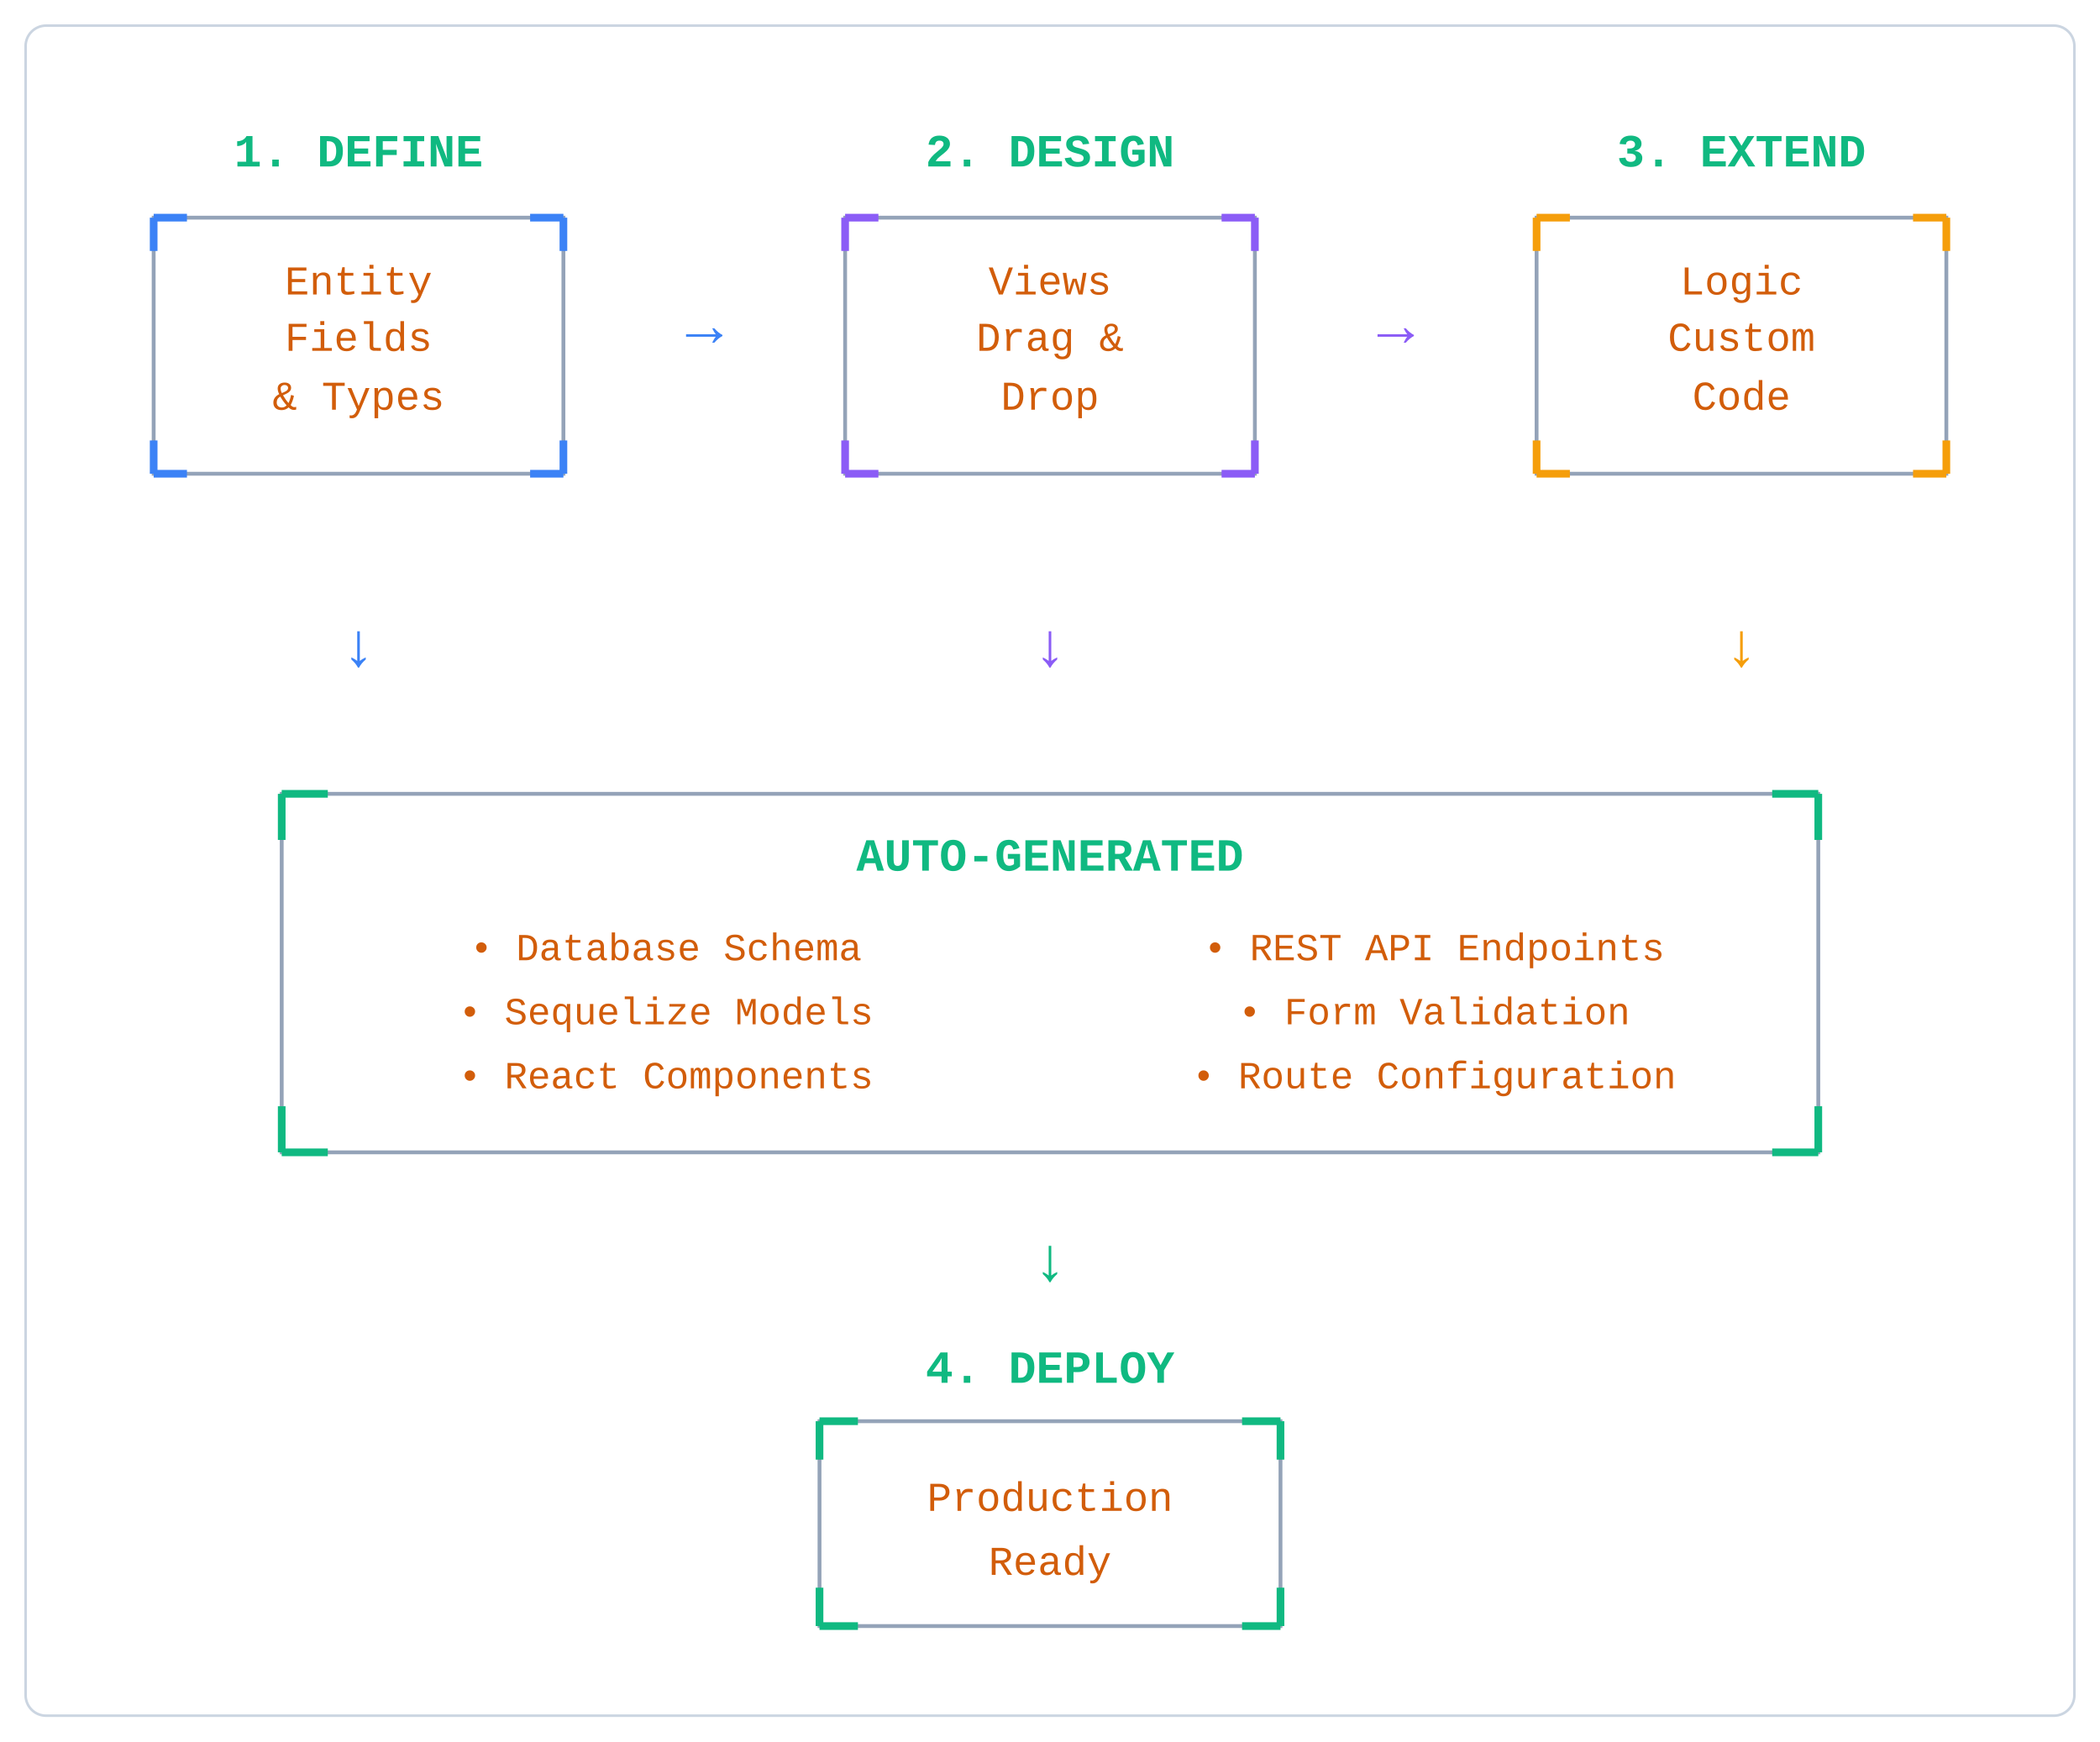
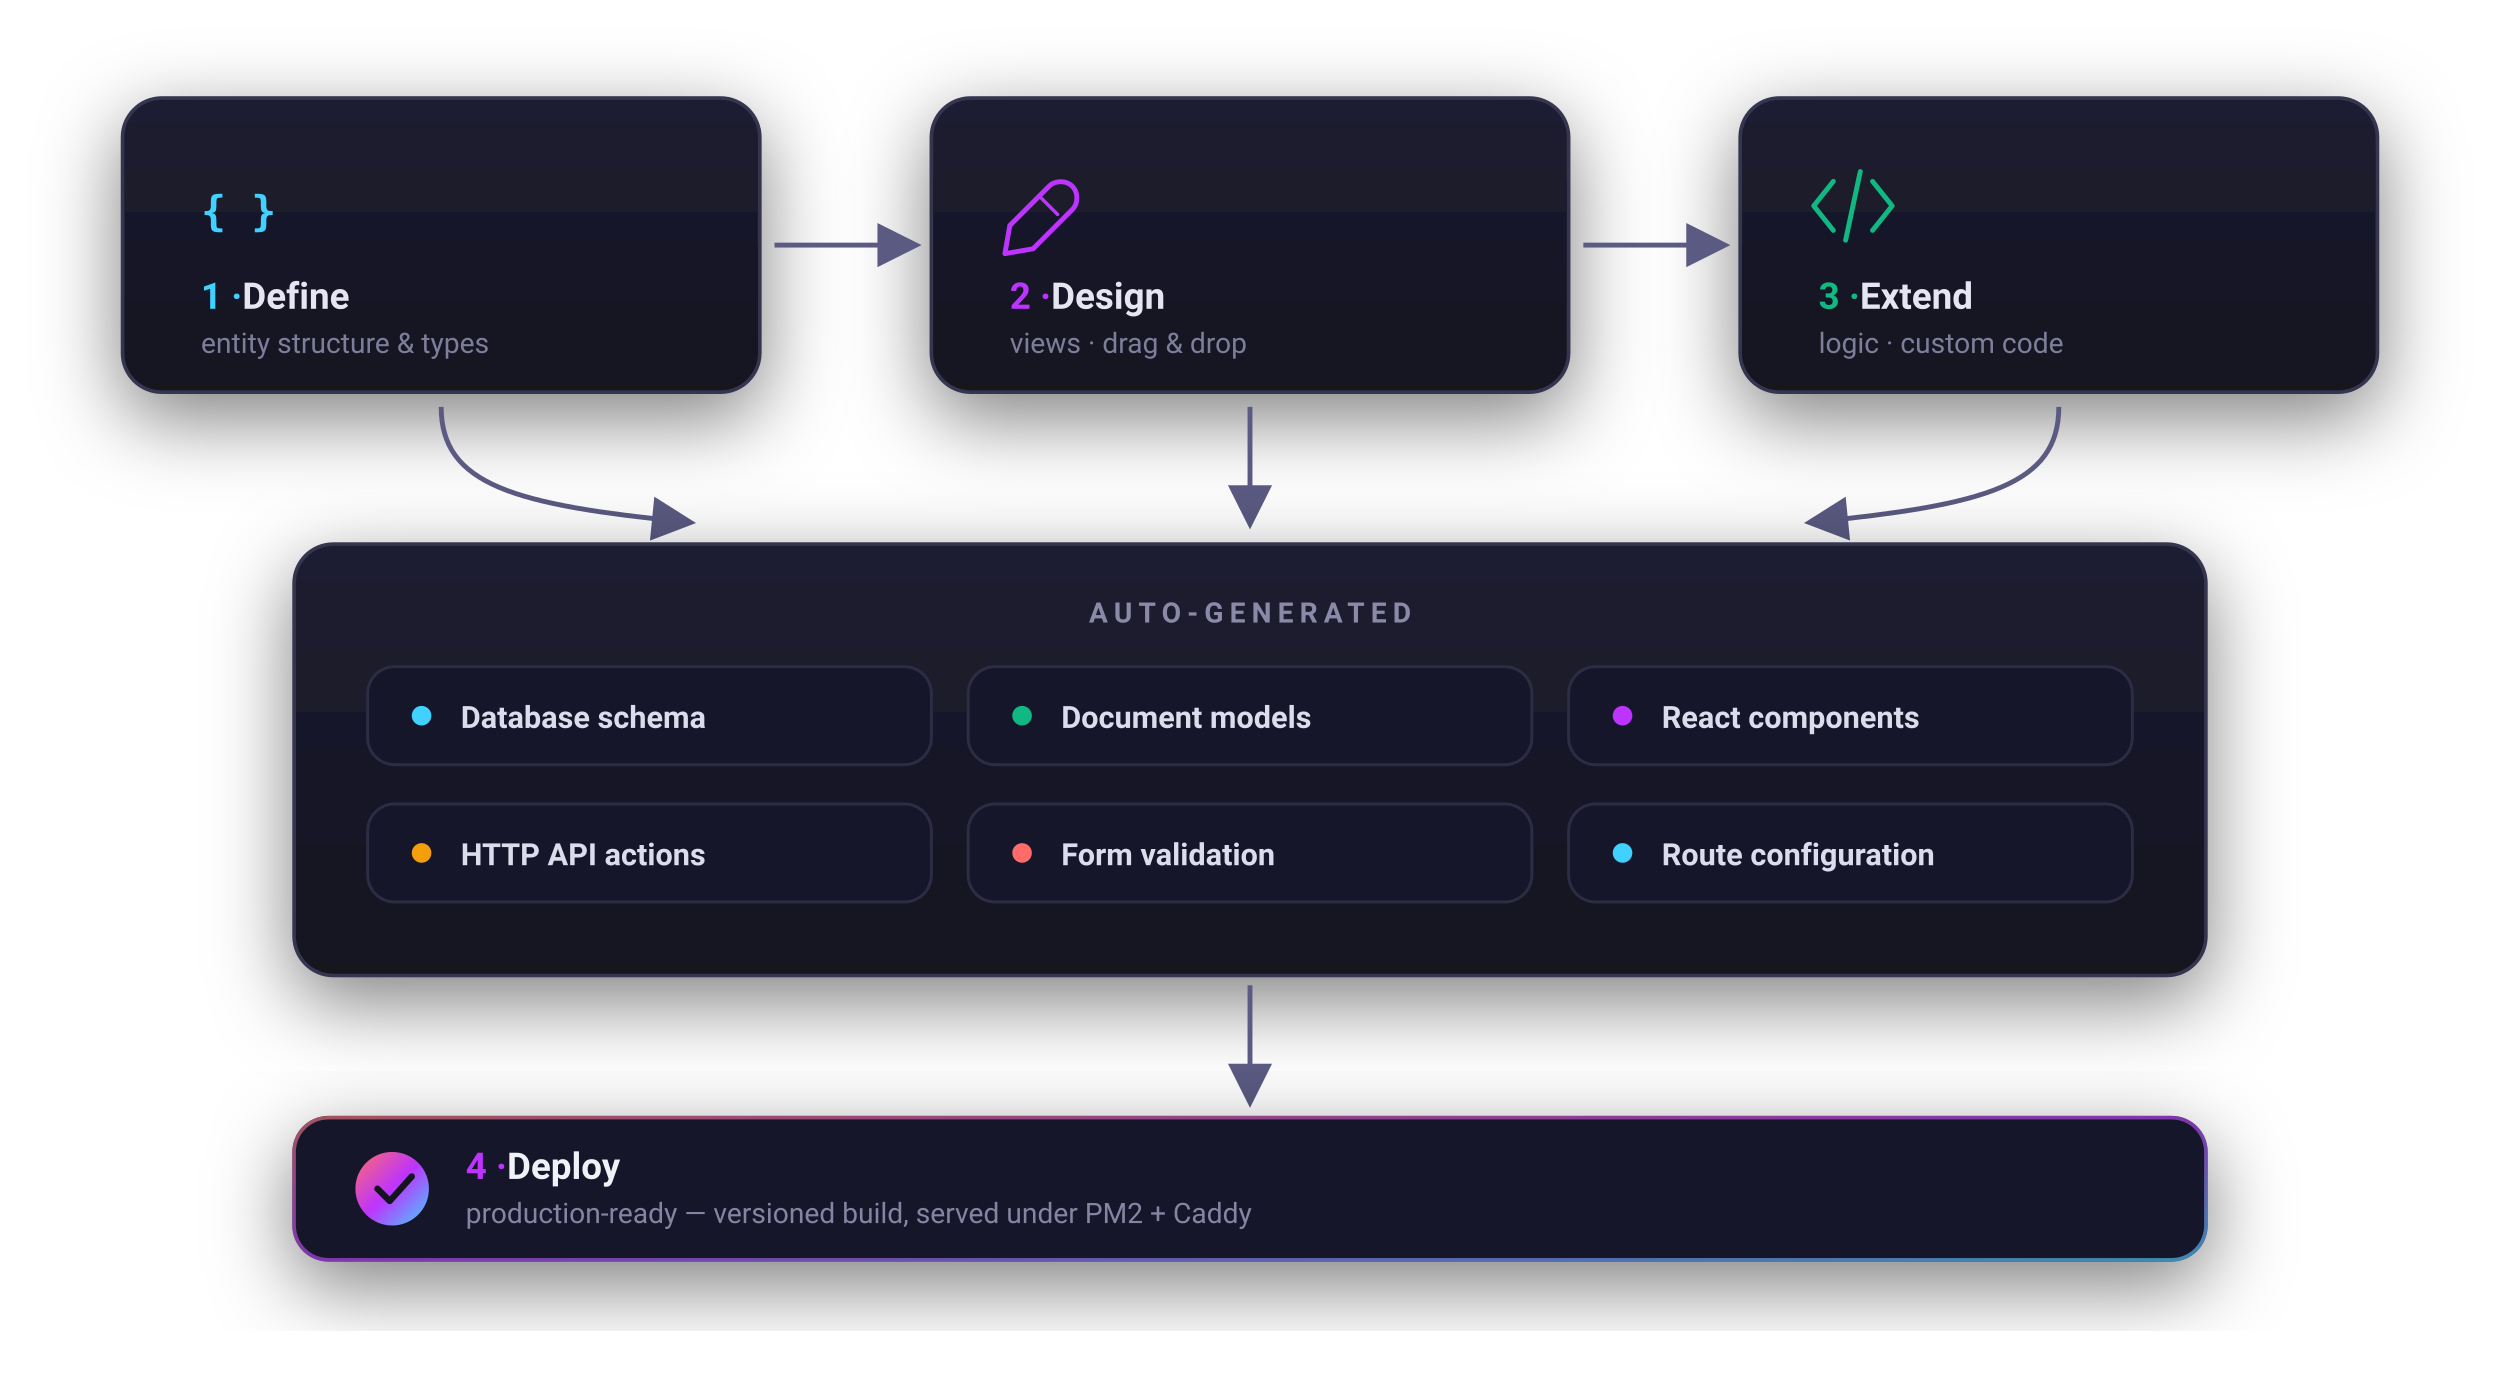
- <svg xmlns="http://www.w3.org/2000/svg" width="820" height="680" viewBox="0 0 820 680" fill="none">
-   <rect x="10" y="10" width="800" height="660" rx="8" fill="none" stroke="#cbd5e1" stroke-width="1" />
-   <g transform="translate(140, 120)">
-     <text x="0" y="-55" text-anchor="middle" font-family="'Courier New', monospace" font-size="18" font-weight="bold" fill="#10b981">1. DEFINE</text>
-     <rect x="-80" y="-35" width="160" height="100" fill="none" stroke="#94a3b8" stroke-width="1.5" />
-     <path d="M-80,-35 L-80,-22 M-80,-35 L-67,-35" stroke="#3b82f6" stroke-width="3" />
-     <path d="M80,-35 L80,-22 M80,-35 L67,-35" stroke="#3b82f6" stroke-width="3" />
-     <path d="M-80,65 L-80,52 M-80,65 L-67,65" stroke="#3b82f6" stroke-width="3" />
-     <path d="M80,65 L80,52 M80,65 L67,65" stroke="#3b82f6" stroke-width="3" />
-     <text x="0" y="-5" text-anchor="middle" font-family="'Courier New', monospace" font-size="16" fill="#d25d0a">Entity</text>
-     <text x="0" y="17" text-anchor="middle" font-family="'Courier New', monospace" font-size="16" fill="#d25d0a">Fields</text>
-     <text x="0" y="40" text-anchor="middle" font-family="'Courier New', monospace" font-size="16" fill="#d25d0a">&amp; Types</text>
+ <svg xmlns="http://www.w3.org/2000/svg" viewBox="0 0 1020 560" fill="none" font-family="ui-sans-serif,system-ui,-apple-system,Segoe UI,Roboto,sans-serif">
+   <defs>
+     <linearGradient id="loop" x1="0" y1="0" x2="1" y2="1">
+       <stop offset="0" stop-color="#ff6b6b" />
+       <stop offset=".5" stop-color="#bd34fe" />
+       <stop offset="1" stop-color="#41d1ff" />
+     </linearGradient>
+     <linearGradient id="panel" x1="0" y1="0" x2="0" y2="1">
+       <stop offset="0" stop-color="#1d1d31" />
+       <stop offset="1" stop-color="#14141f" />
+     </linearGradient>
+     <filter id="soft" x="-50%" y="-50%" width="200%" height="200%">
+       <feDropShadow dx="0" dy="10" stdDeviation="16" flood-color="#000" flood-opacity=".5" />
+     </filter>
+     <marker id="ar" markerWidth="9" markerHeight="9" refX="7" refY="4.5" orient="auto">
+       <path d="M0 0 L9 4.5 L0 9 z" fill="#5a5a82" />
+     </marker>
+   </defs>
+   <g filter="url(#soft)">
+     <rect x="50" y="40" width="260" height="120" rx="16" fill="url(#panel)" stroke="#34344f" stroke-width="1.5" />
  </g>
-   <g transform="translate(275, 120)">
-     <text x="0" y="15" text-anchor="middle" font-family="'Courier New', monospace" font-size="24" fill="#3b82f6">→</text>
+   <text x="82" y="92" font-family="ui-monospace,monospace" font-size="17" font-weight="700" fill="#41d1ff">{ }</text>
+   <text x="82" y="126" fill="#e6e6f2" font-size="15" font-weight="700">
+     <tspan fill="#41d1ff">1 · </tspan>Define</text>
+   <text x="82" y="144" fill="#7e7e9c" font-size="11.5">entity structure &amp; types</text>
+   <g filter="url(#soft)">
+     <rect x="380" y="40" width="260" height="120" rx="16" fill="url(#panel)" stroke="#34344f" stroke-width="1.5" />
  </g>
-   <g transform="translate(410, 120)">
-     <text x="0" y="-55" text-anchor="middle" font-family="'Courier New', monospace" font-size="18" font-weight="bold" fill="#10b981">2. DESIGN</text>
-     <rect x="-80" y="-35" width="160" height="100" fill="none" stroke="#94a3b8" stroke-width="1.5" />
-     <path d="M-80,-35 L-80,-22 M-80,-35 L-67,-35" stroke="#8b5cf6" stroke-width="3" />
-     <path d="M80,-35 L80,-22 M80,-35 L67,-35" stroke="#8b5cf6" stroke-width="3" />
-     <path d="M-80,65 L-80,52 M-80,65 L-67,65" stroke="#8b5cf6" stroke-width="3" />
-     <path d="M80,65 L80,52 M80,65 L67,65" stroke="#8b5cf6" stroke-width="3" />
-     <text x="0" y="-5" text-anchor="middle" font-family="'Courier New', monospace" font-size="16" fill="#d25d0a">Views</text>
-     <text x="0" y="17" text-anchor="middle" font-family="'Courier New', monospace" font-size="16" fill="#d25d0a">Drag &amp;</text>
-     <text x="0" y="40" text-anchor="middle" font-family="'Courier New', monospace" font-size="16" fill="#d25d0a">Drop</text>
+   <g stroke="#bd34fe" stroke-width="2" fill="none" stroke-linecap="round" stroke-linejoin="round">
+     <path d="M412 92 l16 -16 c2.5 -2.5 7 -2.5 9.5 0 c2.5 2.5 2.5 7 0 9.5 l-16 16 l-11.5 2 z" />
+     <path d="M424 80 l7.5 7.5" stroke-width="1.4" />
  </g>
-   <g transform="translate(545, 120)">
-     <text x="0" y="15" text-anchor="middle" font-family="'Courier New', monospace" font-size="24" fill="#8b5cf6">→</text>
+   <text x="412" y="126" fill="#e6e6f2" font-size="15" font-weight="700">
+     <tspan fill="#bd34fe">2 · </tspan>Design</text>
+   <text x="412" y="144" fill="#7e7e9c" font-size="11.5">views · drag &amp; drop</text>
+   <g filter="url(#soft)">
+     <rect x="710" y="40" width="260" height="120" rx="16" fill="url(#panel)" stroke="#34344f" stroke-width="1.5" />
  </g>
-   <g transform="translate(680, 120)">
-     <text x="0" y="-55" text-anchor="middle" font-family="'Courier New', monospace" font-size="18" font-weight="bold" fill="#10b981">3. EXTEND</text>
-     <rect x="-80" y="-35" width="160" height="100" fill="none" stroke="#94a3b8" stroke-width="1.5" />
-     <path d="M-80,-35 L-80,-22 M-80,-35 L-67,-35" stroke="#f59e0b" stroke-width="3" />
-     <path d="M80,-35 L80,-22 M80,-35 L67,-35" stroke="#f59e0b" stroke-width="3" />
-     <path d="M-80,65 L-80,52 M-80,65 L-67,65" stroke="#f59e0b" stroke-width="3" />
-     <path d="M80,65 L80,52 M80,65 L67,65" stroke="#f59e0b" stroke-width="3" />
-     <text x="0" y="-5" text-anchor="middle" font-family="'Courier New', monospace" font-size="16" fill="#d25d0a">Logic</text>
-     <text x="0" y="17" text-anchor="middle" font-family="'Courier New', monospace" font-size="16" fill="#d25d0a">Custom</text>
-     <text x="0" y="40" text-anchor="middle" font-family="'Courier New', monospace" font-size="16" fill="#d25d0a">Code</text>
+   <g stroke="#10b981" stroke-width="2" fill="none" stroke-linecap="round" stroke-linejoin="round">
+     <path d="M748 74 l-8 10 l8 10 M764 74 l8 10 l-8 10 M759 70 l-6 28" />
  </g>
-   <text x="140" y="260" text-anchor="middle" font-family="'Courier New', monospace" font-size="24" fill="#3b82f6">↓</text>
-   <text x="410" y="260" text-anchor="middle" font-family="'Courier New', monospace" font-size="24" fill="#8b5cf6">↓</text>
-   <text x="680" y="260" text-anchor="middle" font-family="'Courier New', monospace" font-size="24" fill="#f59e0b">↓</text>
-   <g transform="translate(410, 370)">
-     <rect x="-300" y="-60" width="600" height="140" fill="none" stroke="#94a3b8" stroke-width="1.5" />
-     <path d="M-300,-60 L-300,-42 M-300,-60 L-282,-60" stroke="#10b981" stroke-width="3" />
-     <path d="M300,-60 L300,-42 M300,-60 L282,-60" stroke="#10b981" stroke-width="3" />
-     <path d="M-300,80 L-300,62 M-300,80 L-282,80" stroke="#10b981" stroke-width="3" />
-     <path d="M300,80 L300,62 M300,80 L282,80" stroke="#10b981" stroke-width="3" />
-     <text x="0" y="-30" text-anchor="middle" font-family="'Courier New', monospace" font-size="18" font-weight="bold" fill="#10b981">AUTO-GENERATED</text>
-     <text x="-150" y="5" text-anchor="middle" font-family="'Courier New', monospace" font-size="15" fill="#d25d0a">• Database Schema</text>
-     <text x="-150" y="30" text-anchor="middle" font-family="'Courier New', monospace" font-size="15" fill="#d25d0a">• Sequelize Models</text>
-     <text x="-150" y="55" text-anchor="middle" font-family="'Courier New', monospace" font-size="15" fill="#d25d0a">• React Components</text>
-     <text x="150" y="5" text-anchor="middle" font-family="'Courier New', monospace" font-size="15" fill="#d25d0a">• REST API Endpoints</text>
-     <text x="150" y="30" text-anchor="middle" font-family="'Courier New', monospace" font-size="15" fill="#d25d0a">• Form Validation</text>
-     <text x="150" y="55" text-anchor="middle" font-family="'Courier New', monospace" font-size="15" fill="#d25d0a">• Route Configuration</text>
+   <text x="742" y="126" fill="#e6e6f2" font-size="15" font-weight="700">
+     <tspan fill="#10b981">3 · </tspan>Extend</text>
+   <text x="742" y="144" fill="#7e7e9c" font-size="11.5">logic · custom code</text>
+   <g stroke="#5a5a82" stroke-width="2" fill="none">
+     <line x1="316" y1="100" x2="372" y2="100" marker-end="url(#ar)" />
+     <line x1="646" y1="100" x2="702" y2="100" marker-end="url(#ar)" />
  </g>
-   <text x="410" y="500" text-anchor="middle" font-family="'Courier New', monospace" font-size="24" fill="#10b981">↓</text>
-   <g transform="translate(410, 590)">
-     <text x="0" y="-50" text-anchor="middle" font-family="'Courier New', monospace" font-size="18" font-weight="bold" fill="#10b981">4. DEPLOY</text>
-     <rect x="-90" y="-35" width="180" height="80" fill="none" stroke="#94a3b8" stroke-width="1.5" />
-     <path d="M-90,-35 L-90,-20 M-90,-35 L-75,-35" stroke="#10b981" stroke-width="3" />
-     <path d="M90,-35 L90,-20 M90,-35 L75,-35" stroke="#10b981" stroke-width="3" />
-     <path d="M-90,45 L-90,30 M-90,45 L-75,45" stroke="#10b981" stroke-width="3" />
-     <path d="M90,45 L90,30 M90,45 L75,45" stroke="#10b981" stroke-width="3" />
-     <text x="0" y="0" text-anchor="middle" font-family="'Courier New', monospace" font-size="16" fill="#d25d0a">Production</text>
-     <text x="0" y="25" text-anchor="middle" font-family="'Courier New', monospace" font-size="16" fill="#d25d0a">Ready</text>
+   <g stroke="#5a5a82" stroke-width="2" fill="none">
+     <path d="M180 166 C 180 198, 210 206, 280 213" marker-end="url(#ar)" />
+     <line x1="510" y1="166" x2="510" y2="212" marker-end="url(#ar)" />
+     <path d="M840 166 C 840 198, 810 206, 740 213" marker-end="url(#ar)" />
  </g>
+   <g filter="url(#soft)">
+     <rect x="120" y="222" width="780" height="176" rx="16" fill="url(#panel)" stroke="#34344f" stroke-width="1.5" />
+   </g>
+   <text x="510" y="254" text-anchor="middle" fill="#8a8aa8" font-size="11.5" font-weight="700" letter-spacing="2.5">AUTO-GENERATED</text>
+   <g font-size="12.5" font-weight="600">
+     <g>
+       <rect x="150" y="272" width="230" height="40" rx="11" fill="#16162a" stroke="#2c2c44" stroke-width="1.2" />
+       <circle cx="172" cy="292" r="4" fill="#41d1ff" />
+       <text x="188" y="297" fill="#dcdcec">Database schema</text>
+     </g>
+     <g>
+       <rect x="395" y="272" width="230" height="40" rx="11" fill="#16162a" stroke="#2c2c44" stroke-width="1.2" />
+       <circle cx="417" cy="292" r="4" fill="#10b981" />
+       <text x="433" y="297" fill="#dcdcec">Document models</text>
+     </g>
+     <g>
+       <rect x="640" y="272" width="230" height="40" rx="11" fill="#16162a" stroke="#2c2c44" stroke-width="1.2" />
+       <circle cx="662" cy="292" r="4" fill="#bd34fe" />
+       <text x="678" y="297" fill="#dcdcec">React components</text>
+     </g>
+     <g>
+       <rect x="150" y="328" width="230" height="40" rx="11" fill="#16162a" stroke="#2c2c44" stroke-width="1.2" />
+       <circle cx="172" cy="348" r="4" fill="#f59e0b" />
+       <text x="188" y="353" fill="#dcdcec">HTTP API actions</text>
+     </g>
+     <g>
+       <rect x="395" y="328" width="230" height="40" rx="11" fill="#16162a" stroke="#2c2c44" stroke-width="1.2" />
+       <circle cx="417" cy="348" r="4" fill="#ff6b6b" />
+       <text x="433" y="353" fill="#dcdcec">Form validation</text>
+     </g>
+     <g>
+       <rect x="640" y="328" width="230" height="40" rx="11" fill="#16162a" stroke="#2c2c44" stroke-width="1.2" />
+       <circle cx="662" cy="348" r="4" fill="#41d1ff" />
+       <text x="678" y="353" fill="#dcdcec">Route configuration</text>
+     </g>
+   </g>
+   <line x1="510" y1="402" x2="510" y2="448" stroke="#5a5a82" stroke-width="2" marker-end="url(#ar)" />
+   <g filter="url(#soft)">
+     <rect x="120" y="456" width="780" height="58" rx="14" fill="#17172b" stroke="#34344f" stroke-width="1.5" />
+   </g>
+   <rect x="120" y="456" width="780" height="58" rx="14" fill="none" stroke="url(#loop)" stroke-width="1.4" opacity=".55" />
+   <circle cx="160" cy="485" r="15" fill="url(#loop)" />
+   <path d="M154 485 l5 5 l9 -10" stroke="#14141f" stroke-width="2.6" fill="none" stroke-linecap="round" stroke-linejoin="round" />
+   <text x="190" y="481" fill="#f1f1f8" font-size="15" font-weight="700">
+     <tspan fill="#bd34fe">4 · </tspan>Deploy</text>
+   <text x="190" y="499" fill="#8585a3" font-size="11.5">production-ready — versioned build, served under PM2 + Caddy</text>
</svg>
